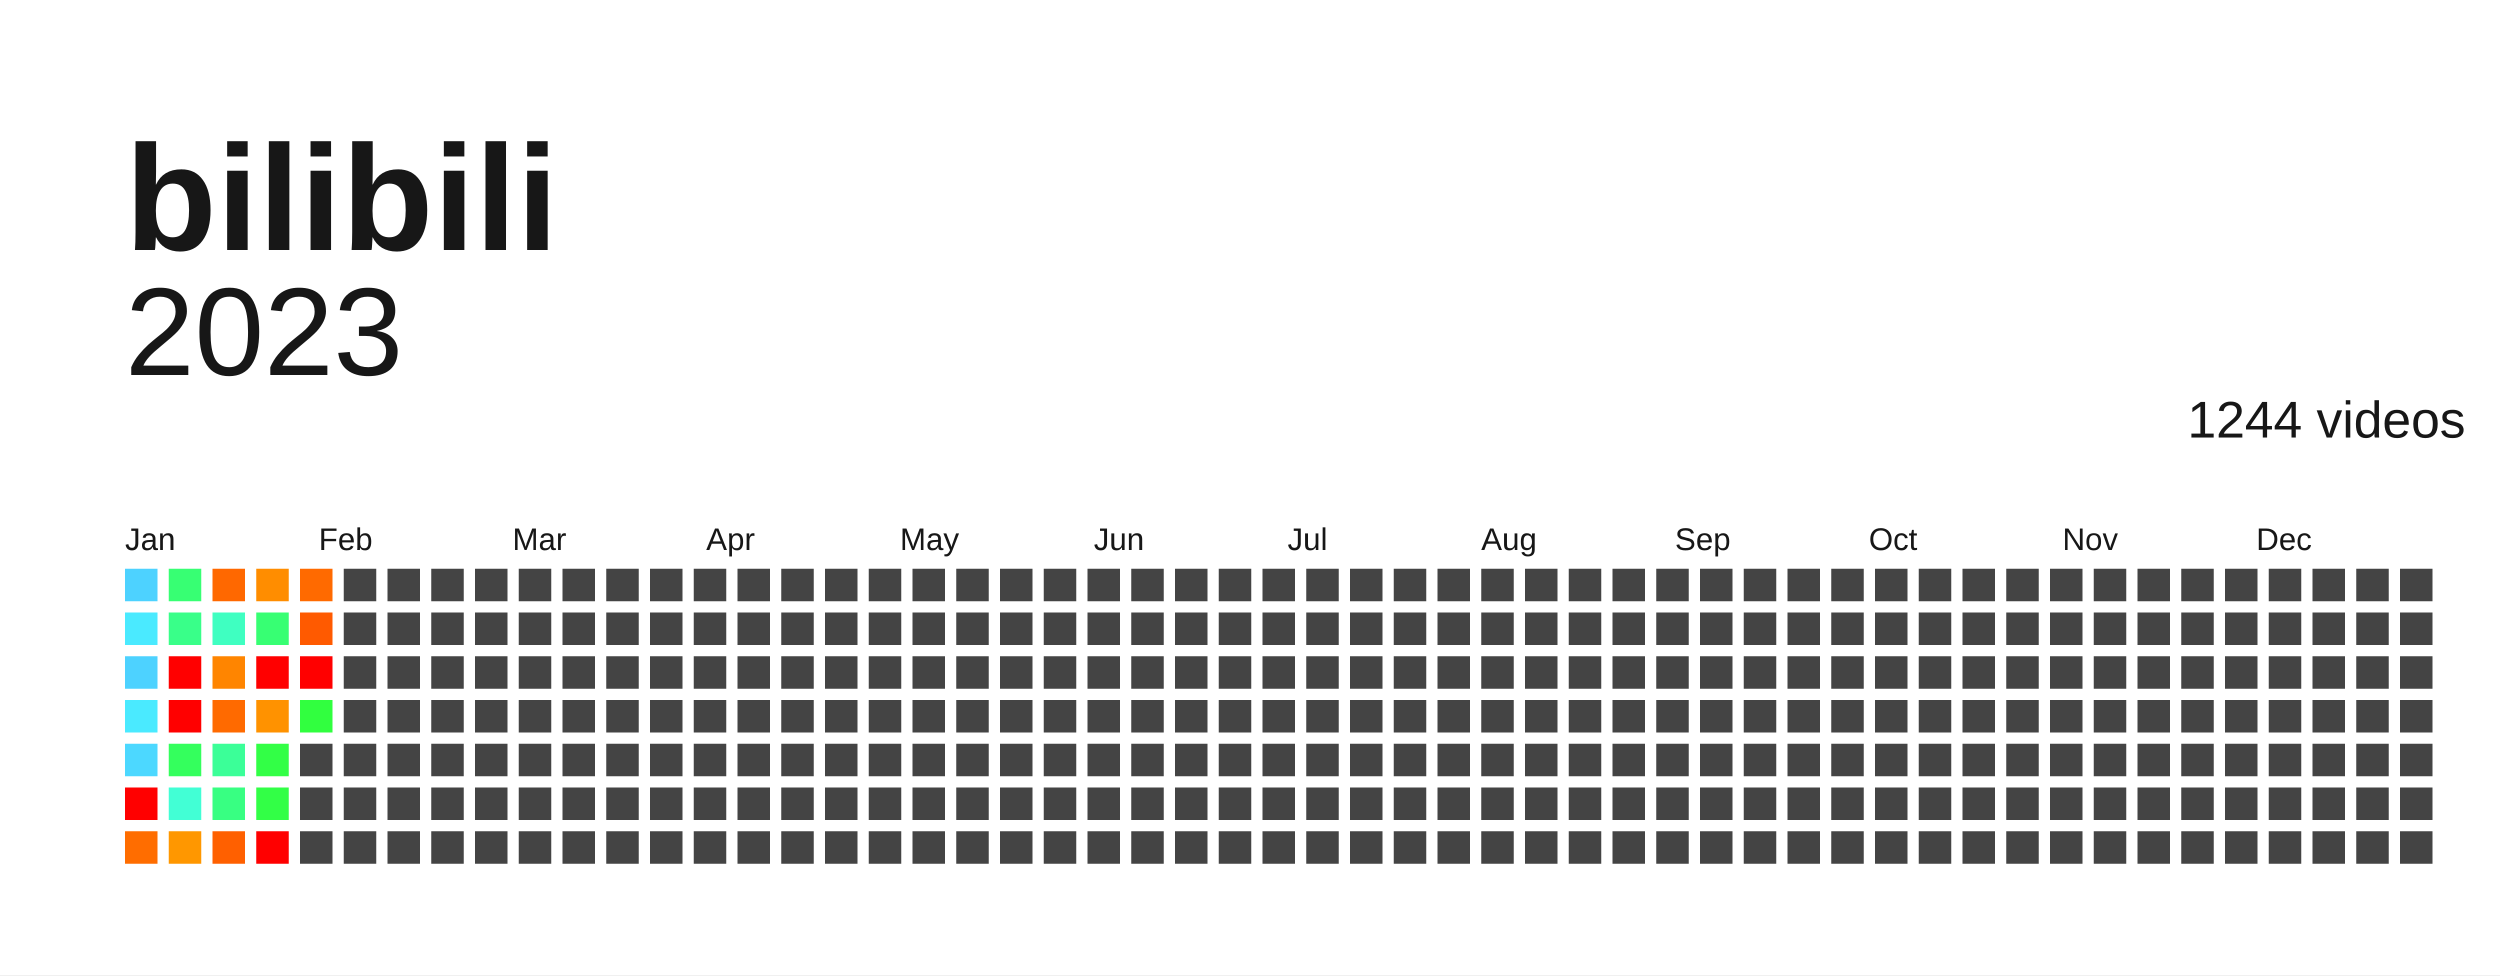
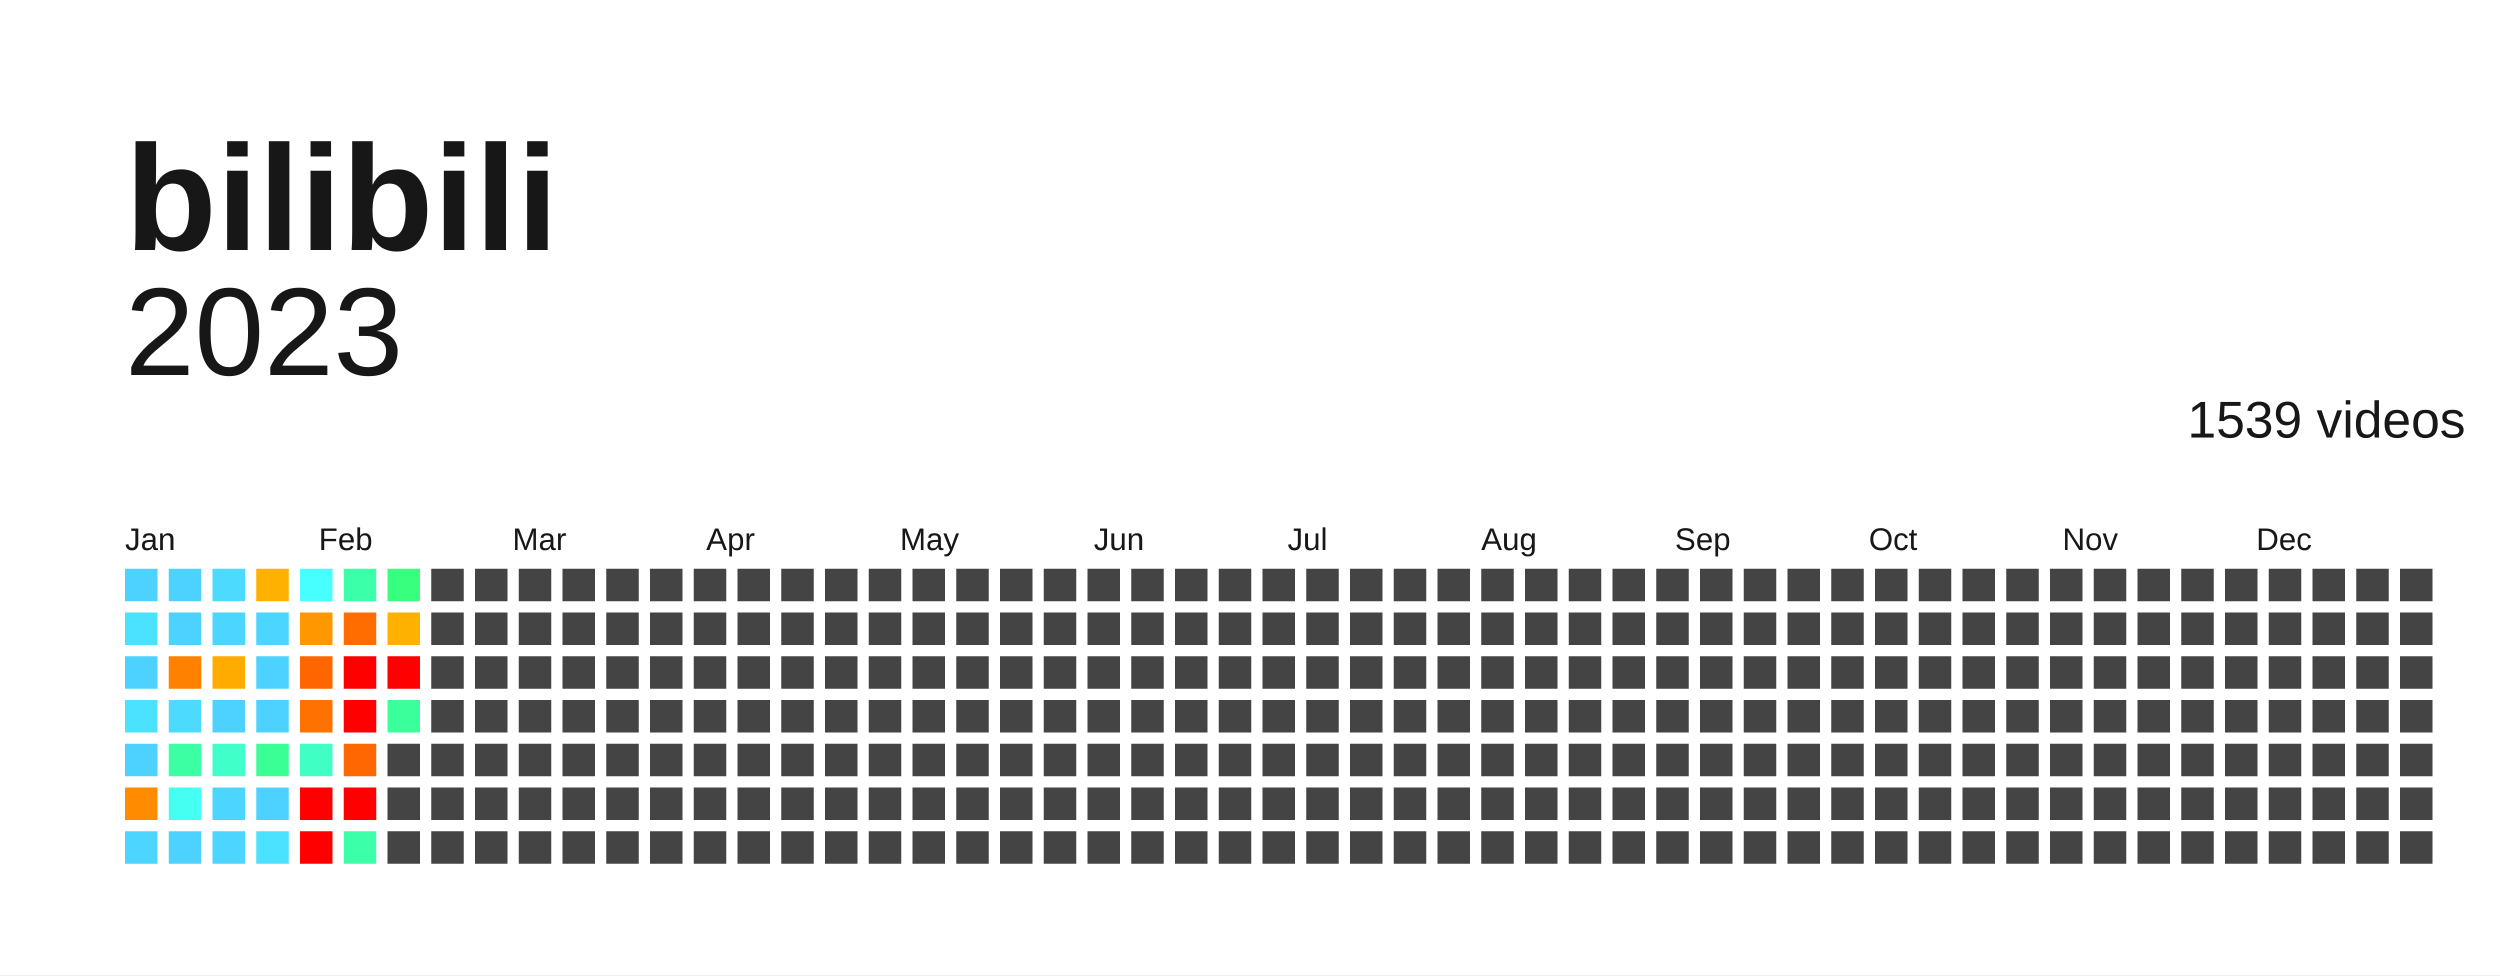
<svg xmlns="http://www.w3.org/2000/svg" baseProfile="full" height="78mm" version="1.1" viewBox="0,0,200,78" width="200mm">
  <defs />
  <rect fill="#FFFFFF" height="78" width="200" x="0" y="0" />
  <text fill="#171717" style="font-size:12px; font-family:Arial; font-weight:bold;" x="10" y="20">bilibili</text>
  <text alignment-baseline="hanging" fill="#171717" style="font-size:10.0px; font-family:Arial;" x="10" y="30">2023</text>
-   <text alignment-baseline="hanging" fill="#171717" style="font-size:4.125px; font-family:Arial;" x="175" y="35">1244 videos</text>
+   <text alignment-baseline="hanging" fill="#171717" style="font-size:4.125px; font-family:Arial;" x="175" y="35">1539 videos</text>
  <text fill="#171717" style="font-size:2.5px; font-family:Arial" x="10.0" y="44">Jan</text>
  <text fill="#171717" style="font-size:2.5px; font-family:Arial" x="25.5" y="44">Feb</text>
  <text fill="#171717" style="font-size:2.5px; font-family:Arial" x="41.0" y="44">Mar</text>
  <text fill="#171717" style="font-size:2.5px; font-family:Arial" x="56.5" y="44">Apr</text>
  <text fill="#171717" style="font-size:2.5px; font-family:Arial" x="72.0" y="44">May</text>
  <text fill="#171717" style="font-size:2.5px; font-family:Arial" x="87.5" y="44">Jun</text>
  <text fill="#171717" style="font-size:2.5px; font-family:Arial" x="103.0" y="44">Jul</text>
  <text fill="#171717" style="font-size:2.5px; font-family:Arial" x="118.5" y="44">Aug</text>
  <text fill="#171717" style="font-size:2.5px; font-family:Arial" x="134.0" y="44">Sep</text>
  <text fill="#171717" style="font-size:2.5px; font-family:Arial" x="149.5" y="44">Oct</text>
  <text fill="#171717" style="font-size:2.5px; font-family:Arial" x="165.0" y="44">Nov</text>
  <text fill="#171717" style="font-size:2.5px; font-family:Arial" x="180.5" y="44">Dec</text>
  <rect fill="#4dd2ff" height="2.6" width="2.6" x="10.0" y="45.5" />
-   <rect fill="#4aeaff" height="2.6" width="2.6" x="10.0" y="49.0" />
+   <rect fill="#4be2ff" height="2.6" width="2.6" x="10.0" y="49.0" />
  <rect fill="#4dd2ff" height="2.6" width="2.6" x="10.0" y="52.5" />
-   <rect fill="#4aeaff" height="2.6" width="2.6" x="10.0" y="56.0" />
-   <rect fill="#4cd8ff" height="2.6" width="2.6" x="10.0" y="59.5" />
-   <rect fill="red" height="2.6" width="2.6" x="10.0" y="63.0" />
-   <rect fill="#ff6d00" height="2.6" width="2.6" x="10.0" y="66.5" />
-   <rect fill="#37ff73" height="2.6" width="2.6" x="13.5" y="45.5" />
-   <rect fill="#39ff89" height="2.6" width="2.6" x="13.5" y="49.0" />
-   <rect fill="red" height="2.6" width="2.6" x="13.5" y="52.5" />
-   <rect fill="red" height="2.6" width="2.6" x="13.5" y="56.0" />
-   <rect fill="#34ff5d" height="2.6" width="2.6" x="13.5" y="59.5" />
-   <rect fill="#42ffd5" height="2.6" width="2.6" x="13.5" y="63.0" />
-   <rect fill="#ff9700" height="2.6" width="2.6" x="13.5" y="66.5" />
-   <rect fill="#ff6800" height="2.6" width="2.6" x="17.0" y="45.5" />
-   <rect fill="#3fffc1" height="2.6" width="2.6" x="17.0" y="49.0" />
-   <rect fill="#ff8500" height="2.6" width="2.6" x="17.0" y="52.5" />
-   <rect fill="#ff6a00" height="2.6" width="2.6" x="17.0" y="56.0" />
-   <rect fill="#3bff98" height="2.6" width="2.6" x="17.0" y="59.5" />
-   <rect fill="#38ff82" height="2.6" width="2.6" x="17.0" y="63.0" />
-   <rect fill="#ff6000" height="2.6" width="2.6" x="17.0" y="66.5" />
-   <rect fill="#ff8d00" height="2.6" width="2.6" x="20.5" y="45.5" />
-   <rect fill="#37ff73" height="2.6" width="2.6" x="20.5" y="49.0" />
-   <rect fill="red" height="2.6" width="2.6" x="20.5" y="52.5" />
-   <rect fill="#ff9200" height="2.6" width="2.6" x="20.5" y="56.0" />
-   <rect fill="#32ff46" height="2.6" width="2.6" x="20.5" y="59.5" />
-   <rect fill="#32ff46" height="2.6" width="2.6" x="20.5" y="63.0" />
-   <rect fill="red" height="2.6" width="2.6" x="20.5" y="66.5" />
-   <rect fill="#ff6a00" height="2.6" width="2.6" x="24.0" y="45.5" />
-   <rect fill="#ff5a00" height="2.6" width="2.6" x="24.0" y="49.0" />
-   <rect fill="red" height="2.6" width="2.6" x="24.0" y="52.5" />
-   <rect fill="#31ff3f" height="2.6" width="2.6" x="24.0" y="56.0" />
-   <rect fill="#444444" height="2.6" width="2.6" x="24.0" y="59.5" />
-   <rect fill="#444444" height="2.6" width="2.6" x="24.0" y="63.0" />
-   <rect fill="#444444" height="2.6" width="2.6" x="24.0" y="66.5" />
-   <rect fill="#444444" height="2.6" width="2.6" x="27.5" y="45.5" />
-   <rect fill="#444444" height="2.6" width="2.6" x="27.5" y="49.0" />
-   <rect fill="#444444" height="2.6" width="2.6" x="27.5" y="52.5" />
-   <rect fill="#444444" height="2.6" width="2.6" x="27.5" y="56.0" />
-   <rect fill="#444444" height="2.6" width="2.6" x="27.5" y="59.5" />
-   <rect fill="#444444" height="2.6" width="2.6" x="27.5" y="63.0" />
-   <rect fill="#444444" height="2.6" width="2.6" x="27.5" y="66.5" />
-   <rect fill="#444444" height="2.6" width="2.6" x="31.0" y="45.5" />
-   <rect fill="#444444" height="2.6" width="2.6" x="31.0" y="49.0" />
-   <rect fill="#444444" height="2.6" width="2.6" x="31.0" y="52.5" />
-   <rect fill="#444444" height="2.6" width="2.6" x="31.0" y="56.0" />
+   <rect fill="#4be2ff" height="2.6" width="2.6" x="10.0" y="56.0" />
+   <rect fill="#4dd2ff" height="2.6" width="2.6" x="10.0" y="59.5" />
+   <rect fill="#ff8c00" height="2.6" width="2.6" x="10.0" y="63.0" />
+   <rect fill="#4cd6ff" height="2.6" width="2.6" x="10.0" y="66.5" />
+   <rect fill="#4dd2ff" height="2.6" width="2.6" x="13.5" y="45.5" />
+   <rect fill="#4dd2ff" height="2.6" width="2.6" x="13.5" y="49.0" />
+   <rect fill="#ff8100" height="2.6" width="2.6" x="13.5" y="52.5" />
+   <rect fill="#4cdaff" height="2.6" width="2.6" x="13.5" y="56.0" />
+   <rect fill="#3cffa4" height="2.6" width="2.6" x="13.5" y="59.5" />
+   <rect fill="#45fff2" height="2.6" width="2.6" x="13.5" y="63.0" />
+   <rect fill="#4dd2ff" height="2.6" width="2.6" x="13.5" y="66.5" />
+   <rect fill="#4cdaff" height="2.6" width="2.6" x="17.0" y="45.5" />
+   <rect fill="#4cd6ff" height="2.6" width="2.6" x="17.0" y="49.0" />
+   <rect fill="#ffab00" height="2.6" width="2.6" x="17.0" y="52.5" />
+   <rect fill="#4dd2ff" height="2.6" width="2.6" x="17.0" y="56.0" />
+   <rect fill="#40ffc9" height="2.6" width="2.6" x="17.0" y="59.5" />
+   <rect fill="#4cd6ff" height="2.6" width="2.6" x="17.0" y="63.0" />
+   <rect fill="#4cd6ff" height="2.6" width="2.6" x="17.0" y="66.5" />
+   <rect fill="#ffb100" height="2.6" width="2.6" x="20.5" y="45.5" />
+   <rect fill="#4cd6ff" height="2.6" width="2.6" x="20.5" y="49.0" />
+   <rect fill="#4dd2ff" height="2.6" width="2.6" x="20.5" y="52.5" />
+   <rect fill="#4dd2ff" height="2.6" width="2.6" x="20.5" y="56.0" />
+   <rect fill="#3aff95" height="2.6" width="2.6" x="20.5" y="59.5" />
+   <rect fill="#4dd2ff" height="2.6" width="2.6" x="20.5" y="63.0" />
+   <rect fill="#4be2ff" height="2.6" width="2.6" x="20.5" y="66.5" />
+   <rect fill="#47fffe" height="2.6" width="2.6" x="24.0" y="45.5" />
+   <rect fill="#ff9700" height="2.6" width="2.6" x="24.0" y="49.0" />
+   <rect fill="#ff6600" height="2.6" width="2.6" x="24.0" y="52.5" />
+   <rect fill="#ff7100" height="2.6" width="2.6" x="24.0" y="56.0" />
+   <rect fill="#40ffc5" height="2.6" width="2.6" x="24.0" y="59.5" />
+   <rect fill="red" height="2.6" width="2.6" x="24.0" y="63.0" />
+   <rect fill="red" height="2.6" width="2.6" x="24.0" y="66.5" />
+   <rect fill="#3cffa9" height="2.6" width="2.6" x="27.5" y="45.5" />
+   <rect fill="#ff6d00" height="2.6" width="2.6" x="27.5" y="49.0" />
+   <rect fill="red" height="2.6" width="2.6" x="27.5" y="52.5" />
+   <rect fill="red" height="2.6" width="2.6" x="27.5" y="56.0" />
+   <rect fill="#ff6800" height="2.6" width="2.6" x="27.5" y="59.5" />
+   <rect fill="red" height="2.6" width="2.6" x="27.5" y="63.0" />
+   <rect fill="#3cffa9" height="2.6" width="2.6" x="27.5" y="66.5" />
+   <rect fill="#38ff7d" height="2.6" width="2.6" x="31.0" y="45.5" />
+   <rect fill="#ffb100" height="2.6" width="2.6" x="31.0" y="49.0" />
+   <rect fill="red" height="2.6" width="2.6" x="31.0" y="52.5" />
+   <rect fill="#3bff9a" height="2.6" width="2.6" x="31.0" y="56.0" />
  <rect fill="#444444" height="2.6" width="2.6" x="31.0" y="59.5" />
  <rect fill="#444444" height="2.6" width="2.6" x="31.0" y="63.0" />
  <rect fill="#444444" height="2.6" width="2.6" x="31.0" y="66.5" />
  <rect fill="#444444" height="2.6" width="2.6" x="34.5" y="45.5" />
  <rect fill="#444444" height="2.6" width="2.6" x="34.5" y="49.0" />
  <rect fill="#444444" height="2.6" width="2.6" x="34.5" y="52.5" />
  <rect fill="#444444" height="2.6" width="2.6" x="34.5" y="56.0" />
  <rect fill="#444444" height="2.6" width="2.6" x="34.5" y="59.5" />
  <rect fill="#444444" height="2.6" width="2.6" x="34.5" y="63.0" />
  <rect fill="#444444" height="2.6" width="2.6" x="34.5" y="66.5" />
  <rect fill="#444444" height="2.6" width="2.6" x="38.0" y="45.5" />
  <rect fill="#444444" height="2.6" width="2.6" x="38.0" y="49.0" />
  <rect fill="#444444" height="2.6" width="2.6" x="38.0" y="52.5" />
  <rect fill="#444444" height="2.6" width="2.6" x="38.0" y="56.0" />
  <rect fill="#444444" height="2.6" width="2.6" x="38.0" y="59.5" />
  <rect fill="#444444" height="2.6" width="2.6" x="38.0" y="63.0" />
  <rect fill="#444444" height="2.6" width="2.6" x="38.0" y="66.5" />
  <rect fill="#444444" height="2.6" width="2.6" x="41.5" y="45.5" />
  <rect fill="#444444" height="2.6" width="2.6" x="41.5" y="49.0" />
  <rect fill="#444444" height="2.6" width="2.6" x="41.5" y="52.5" />
  <rect fill="#444444" height="2.6" width="2.6" x="41.5" y="56.0" />
  <rect fill="#444444" height="2.6" width="2.6" x="41.5" y="59.5" />
  <rect fill="#444444" height="2.6" width="2.6" x="41.5" y="63.0" />
  <rect fill="#444444" height="2.6" width="2.6" x="41.5" y="66.5" />
  <rect fill="#444444" height="2.6" width="2.6" x="45.0" y="45.5" />
  <rect fill="#444444" height="2.6" width="2.6" x="45.0" y="49.0" />
  <rect fill="#444444" height="2.6" width="2.6" x="45.0" y="52.5" />
  <rect fill="#444444" height="2.6" width="2.6" x="45.0" y="56.0" />
  <rect fill="#444444" height="2.6" width="2.6" x="45.0" y="59.5" />
  <rect fill="#444444" height="2.6" width="2.6" x="45.0" y="63.0" />
  <rect fill="#444444" height="2.6" width="2.6" x="45.0" y="66.5" />
  <rect fill="#444444" height="2.6" width="2.6" x="48.5" y="45.5" />
  <rect fill="#444444" height="2.6" width="2.6" x="48.5" y="49.0" />
  <rect fill="#444444" height="2.6" width="2.6" x="48.5" y="52.5" />
  <rect fill="#444444" height="2.6" width="2.6" x="48.5" y="56.0" />
  <rect fill="#444444" height="2.6" width="2.6" x="48.5" y="59.5" />
  <rect fill="#444444" height="2.6" width="2.6" x="48.5" y="63.0" />
  <rect fill="#444444" height="2.6" width="2.6" x="48.5" y="66.5" />
  <rect fill="#444444" height="2.6" width="2.6" x="52.0" y="45.5" />
  <rect fill="#444444" height="2.6" width="2.6" x="52.0" y="49.0" />
  <rect fill="#444444" height="2.6" width="2.6" x="52.0" y="52.5" />
  <rect fill="#444444" height="2.6" width="2.6" x="52.0" y="56.0" />
  <rect fill="#444444" height="2.6" width="2.6" x="52.0" y="59.5" />
  <rect fill="#444444" height="2.6" width="2.6" x="52.0" y="63.0" />
  <rect fill="#444444" height="2.6" width="2.6" x="52.0" y="66.5" />
  <rect fill="#444444" height="2.6" width="2.6" x="55.5" y="45.5" />
  <rect fill="#444444" height="2.6" width="2.6" x="55.5" y="49.0" />
  <rect fill="#444444" height="2.6" width="2.6" x="55.5" y="52.5" />
  <rect fill="#444444" height="2.6" width="2.6" x="55.5" y="56.0" />
  <rect fill="#444444" height="2.6" width="2.6" x="55.5" y="59.5" />
  <rect fill="#444444" height="2.6" width="2.6" x="55.5" y="63.0" />
  <rect fill="#444444" height="2.6" width="2.6" x="55.5" y="66.5" />
  <rect fill="#444444" height="2.6" width="2.6" x="59.0" y="45.5" />
  <rect fill="#444444" height="2.6" width="2.6" x="59.0" y="49.0" />
  <rect fill="#444444" height="2.6" width="2.6" x="59.0" y="52.5" />
  <rect fill="#444444" height="2.6" width="2.6" x="59.0" y="56.0" />
  <rect fill="#444444" height="2.6" width="2.6" x="59.0" y="59.5" />
  <rect fill="#444444" height="2.6" width="2.6" x="59.0" y="63.0" />
  <rect fill="#444444" height="2.6" width="2.6" x="59.0" y="66.5" />
  <rect fill="#444444" height="2.6" width="2.6" x="62.5" y="45.5" />
  <rect fill="#444444" height="2.6" width="2.6" x="62.5" y="49.0" />
  <rect fill="#444444" height="2.6" width="2.6" x="62.5" y="52.5" />
  <rect fill="#444444" height="2.6" width="2.6" x="62.5" y="56.0" />
  <rect fill="#444444" height="2.6" width="2.6" x="62.5" y="59.5" />
  <rect fill="#444444" height="2.6" width="2.6" x="62.5" y="63.0" />
  <rect fill="#444444" height="2.6" width="2.6" x="62.5" y="66.5" />
  <rect fill="#444444" height="2.6" width="2.6" x="66.0" y="45.5" />
  <rect fill="#444444" height="2.6" width="2.6" x="66.0" y="49.0" />
  <rect fill="#444444" height="2.6" width="2.6" x="66.0" y="52.5" />
  <rect fill="#444444" height="2.6" width="2.6" x="66.0" y="56.0" />
  <rect fill="#444444" height="2.6" width="2.6" x="66.0" y="59.5" />
  <rect fill="#444444" height="2.6" width="2.6" x="66.0" y="63.0" />
  <rect fill="#444444" height="2.6" width="2.6" x="66.0" y="66.5" />
  <rect fill="#444444" height="2.6" width="2.6" x="69.5" y="45.5" />
  <rect fill="#444444" height="2.6" width="2.6" x="69.5" y="49.0" />
  <rect fill="#444444" height="2.6" width="2.6" x="69.5" y="52.5" />
  <rect fill="#444444" height="2.6" width="2.6" x="69.5" y="56.0" />
  <rect fill="#444444" height="2.6" width="2.6" x="69.5" y="59.5" />
  <rect fill="#444444" height="2.6" width="2.6" x="69.5" y="63.0" />
  <rect fill="#444444" height="2.6" width="2.6" x="69.5" y="66.5" />
  <rect fill="#444444" height="2.6" width="2.6" x="73.0" y="45.5" />
  <rect fill="#444444" height="2.6" width="2.6" x="73.0" y="49.0" />
  <rect fill="#444444" height="2.6" width="2.6" x="73.0" y="52.5" />
  <rect fill="#444444" height="2.6" width="2.6" x="73.0" y="56.0" />
  <rect fill="#444444" height="2.6" width="2.6" x="73.0" y="59.5" />
  <rect fill="#444444" height="2.6" width="2.6" x="73.0" y="63.0" />
  <rect fill="#444444" height="2.6" width="2.6" x="73.0" y="66.5" />
  <rect fill="#444444" height="2.6" width="2.6" x="76.5" y="45.5" />
  <rect fill="#444444" height="2.6" width="2.6" x="76.5" y="49.0" />
  <rect fill="#444444" height="2.6" width="2.6" x="76.5" y="52.5" />
  <rect fill="#444444" height="2.6" width="2.6" x="76.5" y="56.0" />
  <rect fill="#444444" height="2.6" width="2.6" x="76.5" y="59.5" />
  <rect fill="#444444" height="2.6" width="2.6" x="76.5" y="63.0" />
  <rect fill="#444444" height="2.6" width="2.6" x="76.5" y="66.5" />
  <rect fill="#444444" height="2.6" width="2.6" x="80.0" y="45.5" />
  <rect fill="#444444" height="2.6" width="2.6" x="80.0" y="49.0" />
  <rect fill="#444444" height="2.6" width="2.6" x="80.0" y="52.5" />
  <rect fill="#444444" height="2.6" width="2.6" x="80.0" y="56.0" />
  <rect fill="#444444" height="2.6" width="2.6" x="80.0" y="59.5" />
  <rect fill="#444444" height="2.6" width="2.6" x="80.0" y="63.0" />
  <rect fill="#444444" height="2.6" width="2.6" x="80.0" y="66.5" />
  <rect fill="#444444" height="2.6" width="2.6" x="83.5" y="45.5" />
  <rect fill="#444444" height="2.6" width="2.6" x="83.5" y="49.0" />
  <rect fill="#444444" height="2.6" width="2.6" x="83.5" y="52.5" />
  <rect fill="#444444" height="2.6" width="2.6" x="83.5" y="56.0" />
  <rect fill="#444444" height="2.6" width="2.6" x="83.5" y="59.5" />
  <rect fill="#444444" height="2.6" width="2.6" x="83.5" y="63.0" />
  <rect fill="#444444" height="2.6" width="2.6" x="83.5" y="66.5" />
  <rect fill="#444444" height="2.6" width="2.6" x="87.0" y="45.5" />
  <rect fill="#444444" height="2.6" width="2.6" x="87.0" y="49.0" />
  <rect fill="#444444" height="2.6" width="2.6" x="87.0" y="52.5" />
  <rect fill="#444444" height="2.6" width="2.6" x="87.0" y="56.0" />
  <rect fill="#444444" height="2.6" width="2.6" x="87.0" y="59.5" />
  <rect fill="#444444" height="2.6" width="2.6" x="87.0" y="63.0" />
  <rect fill="#444444" height="2.6" width="2.6" x="87.0" y="66.5" />
  <rect fill="#444444" height="2.6" width="2.6" x="90.5" y="45.5" />
  <rect fill="#444444" height="2.6" width="2.6" x="90.5" y="49.0" />
  <rect fill="#444444" height="2.6" width="2.6" x="90.5" y="52.5" />
  <rect fill="#444444" height="2.6" width="2.6" x="90.5" y="56.0" />
  <rect fill="#444444" height="2.6" width="2.6" x="90.5" y="59.5" />
  <rect fill="#444444" height="2.6" width="2.6" x="90.5" y="63.0" />
  <rect fill="#444444" height="2.6" width="2.6" x="90.5" y="66.5" />
  <rect fill="#444444" height="2.6" width="2.6" x="94.0" y="45.5" />
  <rect fill="#444444" height="2.6" width="2.6" x="94.0" y="49.0" />
  <rect fill="#444444" height="2.6" width="2.6" x="94.0" y="52.5" />
  <rect fill="#444444" height="2.6" width="2.6" x="94.0" y="56.0" />
  <rect fill="#444444" height="2.6" width="2.6" x="94.0" y="59.5" />
  <rect fill="#444444" height="2.6" width="2.6" x="94.0" y="63.0" />
  <rect fill="#444444" height="2.6" width="2.6" x="94.0" y="66.5" />
  <rect fill="#444444" height="2.6" width="2.6" x="97.5" y="45.5" />
  <rect fill="#444444" height="2.6" width="2.6" x="97.5" y="49.0" />
  <rect fill="#444444" height="2.6" width="2.6" x="97.5" y="52.5" />
  <rect fill="#444444" height="2.6" width="2.6" x="97.5" y="56.0" />
  <rect fill="#444444" height="2.6" width="2.6" x="97.5" y="59.5" />
  <rect fill="#444444" height="2.6" width="2.6" x="97.5" y="63.0" />
  <rect fill="#444444" height="2.6" width="2.6" x="97.5" y="66.5" />
  <rect fill="#444444" height="2.6" width="2.6" x="101.0" y="45.5" />
  <rect fill="#444444" height="2.6" width="2.6" x="101.0" y="49.0" />
  <rect fill="#444444" height="2.6" width="2.6" x="101.0" y="52.5" />
  <rect fill="#444444" height="2.6" width="2.6" x="101.0" y="56.0" />
  <rect fill="#444444" height="2.6" width="2.6" x="101.0" y="59.5" />
  <rect fill="#444444" height="2.6" width="2.6" x="101.0" y="63.0" />
  <rect fill="#444444" height="2.6" width="2.6" x="101.0" y="66.5" />
  <rect fill="#444444" height="2.6" width="2.6" x="104.5" y="45.5" />
  <rect fill="#444444" height="2.6" width="2.6" x="104.5" y="49.0" />
  <rect fill="#444444" height="2.6" width="2.6" x="104.5" y="52.5" />
  <rect fill="#444444" height="2.6" width="2.6" x="104.5" y="56.0" />
  <rect fill="#444444" height="2.6" width="2.6" x="104.5" y="59.5" />
  <rect fill="#444444" height="2.6" width="2.6" x="104.5" y="63.0" />
  <rect fill="#444444" height="2.6" width="2.6" x="104.5" y="66.5" />
  <rect fill="#444444" height="2.6" width="2.6" x="108.0" y="45.5" />
  <rect fill="#444444" height="2.6" width="2.6" x="108.0" y="49.0" />
  <rect fill="#444444" height="2.6" width="2.6" x="108.0" y="52.5" />
  <rect fill="#444444" height="2.6" width="2.6" x="108.0" y="56.0" />
  <rect fill="#444444" height="2.6" width="2.6" x="108.0" y="59.5" />
  <rect fill="#444444" height="2.6" width="2.6" x="108.0" y="63.0" />
  <rect fill="#444444" height="2.6" width="2.6" x="108.0" y="66.5" />
  <rect fill="#444444" height="2.6" width="2.6" x="111.5" y="45.5" />
  <rect fill="#444444" height="2.6" width="2.6" x="111.5" y="49.0" />
  <rect fill="#444444" height="2.6" width="2.6" x="111.5" y="52.5" />
  <rect fill="#444444" height="2.6" width="2.6" x="111.5" y="56.0" />
  <rect fill="#444444" height="2.6" width="2.6" x="111.5" y="59.5" />
  <rect fill="#444444" height="2.6" width="2.6" x="111.5" y="63.0" />
  <rect fill="#444444" height="2.6" width="2.6" x="111.5" y="66.5" />
  <rect fill="#444444" height="2.6" width="2.6" x="115.0" y="45.5" />
  <rect fill="#444444" height="2.6" width="2.6" x="115.0" y="49.0" />
  <rect fill="#444444" height="2.6" width="2.6" x="115.0" y="52.5" />
  <rect fill="#444444" height="2.6" width="2.6" x="115.0" y="56.0" />
  <rect fill="#444444" height="2.6" width="2.6" x="115.0" y="59.5" />
  <rect fill="#444444" height="2.6" width="2.6" x="115.0" y="63.0" />
  <rect fill="#444444" height="2.6" width="2.6" x="115.0" y="66.5" />
  <rect fill="#444444" height="2.6" width="2.6" x="118.5" y="45.5" />
  <rect fill="#444444" height="2.6" width="2.6" x="118.5" y="49.0" />
  <rect fill="#444444" height="2.6" width="2.6" x="118.5" y="52.5" />
  <rect fill="#444444" height="2.6" width="2.6" x="118.5" y="56.0" />
  <rect fill="#444444" height="2.6" width="2.6" x="118.5" y="59.5" />
  <rect fill="#444444" height="2.6" width="2.6" x="118.5" y="63.0" />
  <rect fill="#444444" height="2.6" width="2.6" x="118.5" y="66.5" />
  <rect fill="#444444" height="2.6" width="2.6" x="122.0" y="45.5" />
  <rect fill="#444444" height="2.6" width="2.6" x="122.0" y="49.0" />
  <rect fill="#444444" height="2.6" width="2.6" x="122.0" y="52.5" />
  <rect fill="#444444" height="2.6" width="2.6" x="122.0" y="56.0" />
  <rect fill="#444444" height="2.6" width="2.6" x="122.0" y="59.5" />
  <rect fill="#444444" height="2.6" width="2.6" x="122.0" y="63.0" />
  <rect fill="#444444" height="2.6" width="2.6" x="122.0" y="66.5" />
  <rect fill="#444444" height="2.6" width="2.6" x="125.5" y="45.5" />
  <rect fill="#444444" height="2.6" width="2.6" x="125.5" y="49.0" />
  <rect fill="#444444" height="2.6" width="2.6" x="125.5" y="52.5" />
  <rect fill="#444444" height="2.6" width="2.6" x="125.5" y="56.0" />
  <rect fill="#444444" height="2.6" width="2.6" x="125.5" y="59.5" />
  <rect fill="#444444" height="2.6" width="2.6" x="125.5" y="63.0" />
  <rect fill="#444444" height="2.6" width="2.6" x="125.5" y="66.5" />
  <rect fill="#444444" height="2.6" width="2.6" x="129.0" y="45.5" />
  <rect fill="#444444" height="2.6" width="2.6" x="129.0" y="49.0" />
  <rect fill="#444444" height="2.6" width="2.6" x="129.0" y="52.5" />
  <rect fill="#444444" height="2.6" width="2.6" x="129.0" y="56.0" />
  <rect fill="#444444" height="2.6" width="2.6" x="129.0" y="59.5" />
  <rect fill="#444444" height="2.6" width="2.6" x="129.0" y="63.0" />
  <rect fill="#444444" height="2.6" width="2.6" x="129.0" y="66.5" />
  <rect fill="#444444" height="2.6" width="2.6" x="132.5" y="45.5" />
  <rect fill="#444444" height="2.6" width="2.6" x="132.5" y="49.0" />
  <rect fill="#444444" height="2.6" width="2.6" x="132.5" y="52.5" />
  <rect fill="#444444" height="2.6" width="2.6" x="132.5" y="56.0" />
  <rect fill="#444444" height="2.6" width="2.6" x="132.5" y="59.5" />
  <rect fill="#444444" height="2.6" width="2.6" x="132.5" y="63.0" />
  <rect fill="#444444" height="2.6" width="2.6" x="132.5" y="66.5" />
  <rect fill="#444444" height="2.6" width="2.6" x="136.0" y="45.5" />
  <rect fill="#444444" height="2.6" width="2.6" x="136.0" y="49.0" />
  <rect fill="#444444" height="2.6" width="2.6" x="136.0" y="52.5" />
  <rect fill="#444444" height="2.6" width="2.6" x="136.0" y="56.0" />
  <rect fill="#444444" height="2.6" width="2.6" x="136.0" y="59.5" />
  <rect fill="#444444" height="2.6" width="2.6" x="136.0" y="63.0" />
  <rect fill="#444444" height="2.6" width="2.6" x="136.0" y="66.5" />
  <rect fill="#444444" height="2.6" width="2.6" x="139.5" y="45.5" />
  <rect fill="#444444" height="2.6" width="2.6" x="139.5" y="49.0" />
  <rect fill="#444444" height="2.6" width="2.6" x="139.5" y="52.5" />
  <rect fill="#444444" height="2.6" width="2.6" x="139.5" y="56.0" />
  <rect fill="#444444" height="2.6" width="2.6" x="139.5" y="59.5" />
  <rect fill="#444444" height="2.6" width="2.6" x="139.5" y="63.0" />
  <rect fill="#444444" height="2.6" width="2.6" x="139.5" y="66.5" />
  <rect fill="#444444" height="2.6" width="2.6" x="143.0" y="45.5" />
  <rect fill="#444444" height="2.6" width="2.6" x="143.0" y="49.0" />
  <rect fill="#444444" height="2.6" width="2.6" x="143.0" y="52.5" />
  <rect fill="#444444" height="2.6" width="2.6" x="143.0" y="56.0" />
  <rect fill="#444444" height="2.6" width="2.6" x="143.0" y="59.5" />
  <rect fill="#444444" height="2.6" width="2.6" x="143.0" y="63.0" />
  <rect fill="#444444" height="2.6" width="2.6" x="143.0" y="66.5" />
  <rect fill="#444444" height="2.6" width="2.6" x="146.5" y="45.5" />
  <rect fill="#444444" height="2.6" width="2.6" x="146.5" y="49.0" />
  <rect fill="#444444" height="2.6" width="2.6" x="146.5" y="52.5" />
  <rect fill="#444444" height="2.6" width="2.6" x="146.5" y="56.0" />
  <rect fill="#444444" height="2.6" width="2.6" x="146.5" y="59.5" />
  <rect fill="#444444" height="2.6" width="2.6" x="146.5" y="63.0" />
  <rect fill="#444444" height="2.6" width="2.6" x="146.5" y="66.5" />
  <rect fill="#444444" height="2.6" width="2.6" x="150.0" y="45.5" />
  <rect fill="#444444" height="2.6" width="2.6" x="150.0" y="49.0" />
  <rect fill="#444444" height="2.6" width="2.6" x="150.0" y="52.5" />
  <rect fill="#444444" height="2.6" width="2.6" x="150.0" y="56.0" />
  <rect fill="#444444" height="2.6" width="2.6" x="150.0" y="59.5" />
  <rect fill="#444444" height="2.6" width="2.6" x="150.0" y="63.0" />
  <rect fill="#444444" height="2.6" width="2.6" x="150.0" y="66.5" />
  <rect fill="#444444" height="2.6" width="2.6" x="153.5" y="45.5" />
  <rect fill="#444444" height="2.6" width="2.6" x="153.5" y="49.0" />
  <rect fill="#444444" height="2.6" width="2.6" x="153.5" y="52.5" />
  <rect fill="#444444" height="2.6" width="2.6" x="153.5" y="56.0" />
  <rect fill="#444444" height="2.6" width="2.6" x="153.5" y="59.5" />
  <rect fill="#444444" height="2.6" width="2.6" x="153.5" y="63.0" />
  <rect fill="#444444" height="2.6" width="2.6" x="153.5" y="66.5" />
  <rect fill="#444444" height="2.6" width="2.6" x="157.0" y="45.5" />
  <rect fill="#444444" height="2.6" width="2.6" x="157.0" y="49.0" />
  <rect fill="#444444" height="2.6" width="2.6" x="157.0" y="52.5" />
  <rect fill="#444444" height="2.6" width="2.6" x="157.0" y="56.0" />
  <rect fill="#444444" height="2.6" width="2.6" x="157.0" y="59.5" />
  <rect fill="#444444" height="2.6" width="2.6" x="157.0" y="63.0" />
  <rect fill="#444444" height="2.6" width="2.6" x="157.0" y="66.5" />
  <rect fill="#444444" height="2.6" width="2.6" x="160.5" y="45.5" />
  <rect fill="#444444" height="2.6" width="2.6" x="160.5" y="49.0" />
  <rect fill="#444444" height="2.6" width="2.6" x="160.5" y="52.5" />
  <rect fill="#444444" height="2.6" width="2.6" x="160.5" y="56.0" />
  <rect fill="#444444" height="2.6" width="2.6" x="160.5" y="59.5" />
  <rect fill="#444444" height="2.6" width="2.6" x="160.5" y="63.0" />
  <rect fill="#444444" height="2.6" width="2.6" x="160.5" y="66.5" />
  <rect fill="#444444" height="2.6" width="2.6" x="164.0" y="45.5" />
  <rect fill="#444444" height="2.6" width="2.6" x="164.0" y="49.0" />
  <rect fill="#444444" height="2.6" width="2.6" x="164.0" y="52.5" />
  <rect fill="#444444" height="2.6" width="2.6" x="164.0" y="56.0" />
  <rect fill="#444444" height="2.6" width="2.6" x="164.0" y="59.5" />
  <rect fill="#444444" height="2.6" width="2.6" x="164.0" y="63.0" />
  <rect fill="#444444" height="2.6" width="2.6" x="164.0" y="66.5" />
  <rect fill="#444444" height="2.6" width="2.6" x="167.5" y="45.5" />
  <rect fill="#444444" height="2.6" width="2.6" x="167.5" y="49.0" />
  <rect fill="#444444" height="2.6" width="2.6" x="167.5" y="52.5" />
  <rect fill="#444444" height="2.6" width="2.6" x="167.5" y="56.0" />
  <rect fill="#444444" height="2.6" width="2.6" x="167.5" y="59.5" />
  <rect fill="#444444" height="2.6" width="2.6" x="167.5" y="63.0" />
  <rect fill="#444444" height="2.6" width="2.6" x="167.5" y="66.5" />
  <rect fill="#444444" height="2.6" width="2.6" x="171.0" y="45.5" />
  <rect fill="#444444" height="2.6" width="2.6" x="171.0" y="49.0" />
  <rect fill="#444444" height="2.6" width="2.6" x="171.0" y="52.5" />
  <rect fill="#444444" height="2.6" width="2.6" x="171.0" y="56.0" />
  <rect fill="#444444" height="2.6" width="2.6" x="171.0" y="59.5" />
  <rect fill="#444444" height="2.6" width="2.6" x="171.0" y="63.0" />
  <rect fill="#444444" height="2.6" width="2.6" x="171.0" y="66.5" />
  <rect fill="#444444" height="2.6" width="2.6" x="174.5" y="45.5" />
  <rect fill="#444444" height="2.6" width="2.6" x="174.5" y="49.0" />
  <rect fill="#444444" height="2.6" width="2.6" x="174.5" y="52.5" />
  <rect fill="#444444" height="2.6" width="2.6" x="174.5" y="56.0" />
  <rect fill="#444444" height="2.6" width="2.6" x="174.5" y="59.5" />
  <rect fill="#444444" height="2.6" width="2.6" x="174.5" y="63.0" />
  <rect fill="#444444" height="2.6" width="2.6" x="174.5" y="66.5" />
  <rect fill="#444444" height="2.6" width="2.6" x="178.0" y="45.5" />
  <rect fill="#444444" height="2.6" width="2.6" x="178.0" y="49.0" />
  <rect fill="#444444" height="2.6" width="2.6" x="178.0" y="52.5" />
  <rect fill="#444444" height="2.6" width="2.6" x="178.0" y="56.0" />
  <rect fill="#444444" height="2.6" width="2.6" x="178.0" y="59.5" />
  <rect fill="#444444" height="2.6" width="2.6" x="178.0" y="63.0" />
  <rect fill="#444444" height="2.6" width="2.6" x="178.0" y="66.5" />
  <rect fill="#444444" height="2.6" width="2.6" x="181.5" y="45.5" />
  <rect fill="#444444" height="2.6" width="2.6" x="181.5" y="49.0" />
  <rect fill="#444444" height="2.6" width="2.6" x="181.5" y="52.5" />
  <rect fill="#444444" height="2.6" width="2.6" x="181.5" y="56.0" />
  <rect fill="#444444" height="2.6" width="2.6" x="181.5" y="59.5" />
  <rect fill="#444444" height="2.6" width="2.6" x="181.5" y="63.0" />
  <rect fill="#444444" height="2.6" width="2.6" x="181.5" y="66.5" />
  <rect fill="#444444" height="2.6" width="2.6" x="185.0" y="45.5" />
  <rect fill="#444444" height="2.6" width="2.6" x="185.0" y="49.0" />
  <rect fill="#444444" height="2.6" width="2.6" x="185.0" y="52.5" />
  <rect fill="#444444" height="2.6" width="2.6" x="185.0" y="56.0" />
  <rect fill="#444444" height="2.6" width="2.6" x="185.0" y="59.5" />
  <rect fill="#444444" height="2.6" width="2.6" x="185.0" y="63.0" />
  <rect fill="#444444" height="2.6" width="2.6" x="185.0" y="66.5" />
  <rect fill="#444444" height="2.6" width="2.6" x="188.5" y="45.5" />
  <rect fill="#444444" height="2.6" width="2.6" x="188.5" y="49.0" />
  <rect fill="#444444" height="2.6" width="2.6" x="188.5" y="52.5" />
  <rect fill="#444444" height="2.6" width="2.6" x="188.5" y="56.0" />
  <rect fill="#444444" height="2.6" width="2.6" x="188.5" y="59.5" />
  <rect fill="#444444" height="2.6" width="2.6" x="188.5" y="63.0" />
  <rect fill="#444444" height="2.6" width="2.6" x="188.5" y="66.5" />
  <rect fill="#444444" height="2.6" width="2.6" x="192.0" y="45.5" />
  <rect fill="#444444" height="2.6" width="2.6" x="192.0" y="49.0" />
  <rect fill="#444444" height="2.6" width="2.6" x="192.0" y="52.5" />
  <rect fill="#444444" height="2.6" width="2.6" x="192.0" y="56.0" />
  <rect fill="#444444" height="2.6" width="2.6" x="192.0" y="59.5" />
  <rect fill="#444444" height="2.6" width="2.6" x="192.0" y="63.0" />
  <rect fill="#444444" height="2.6" width="2.6" x="192.0" y="66.5" />
</svg>
